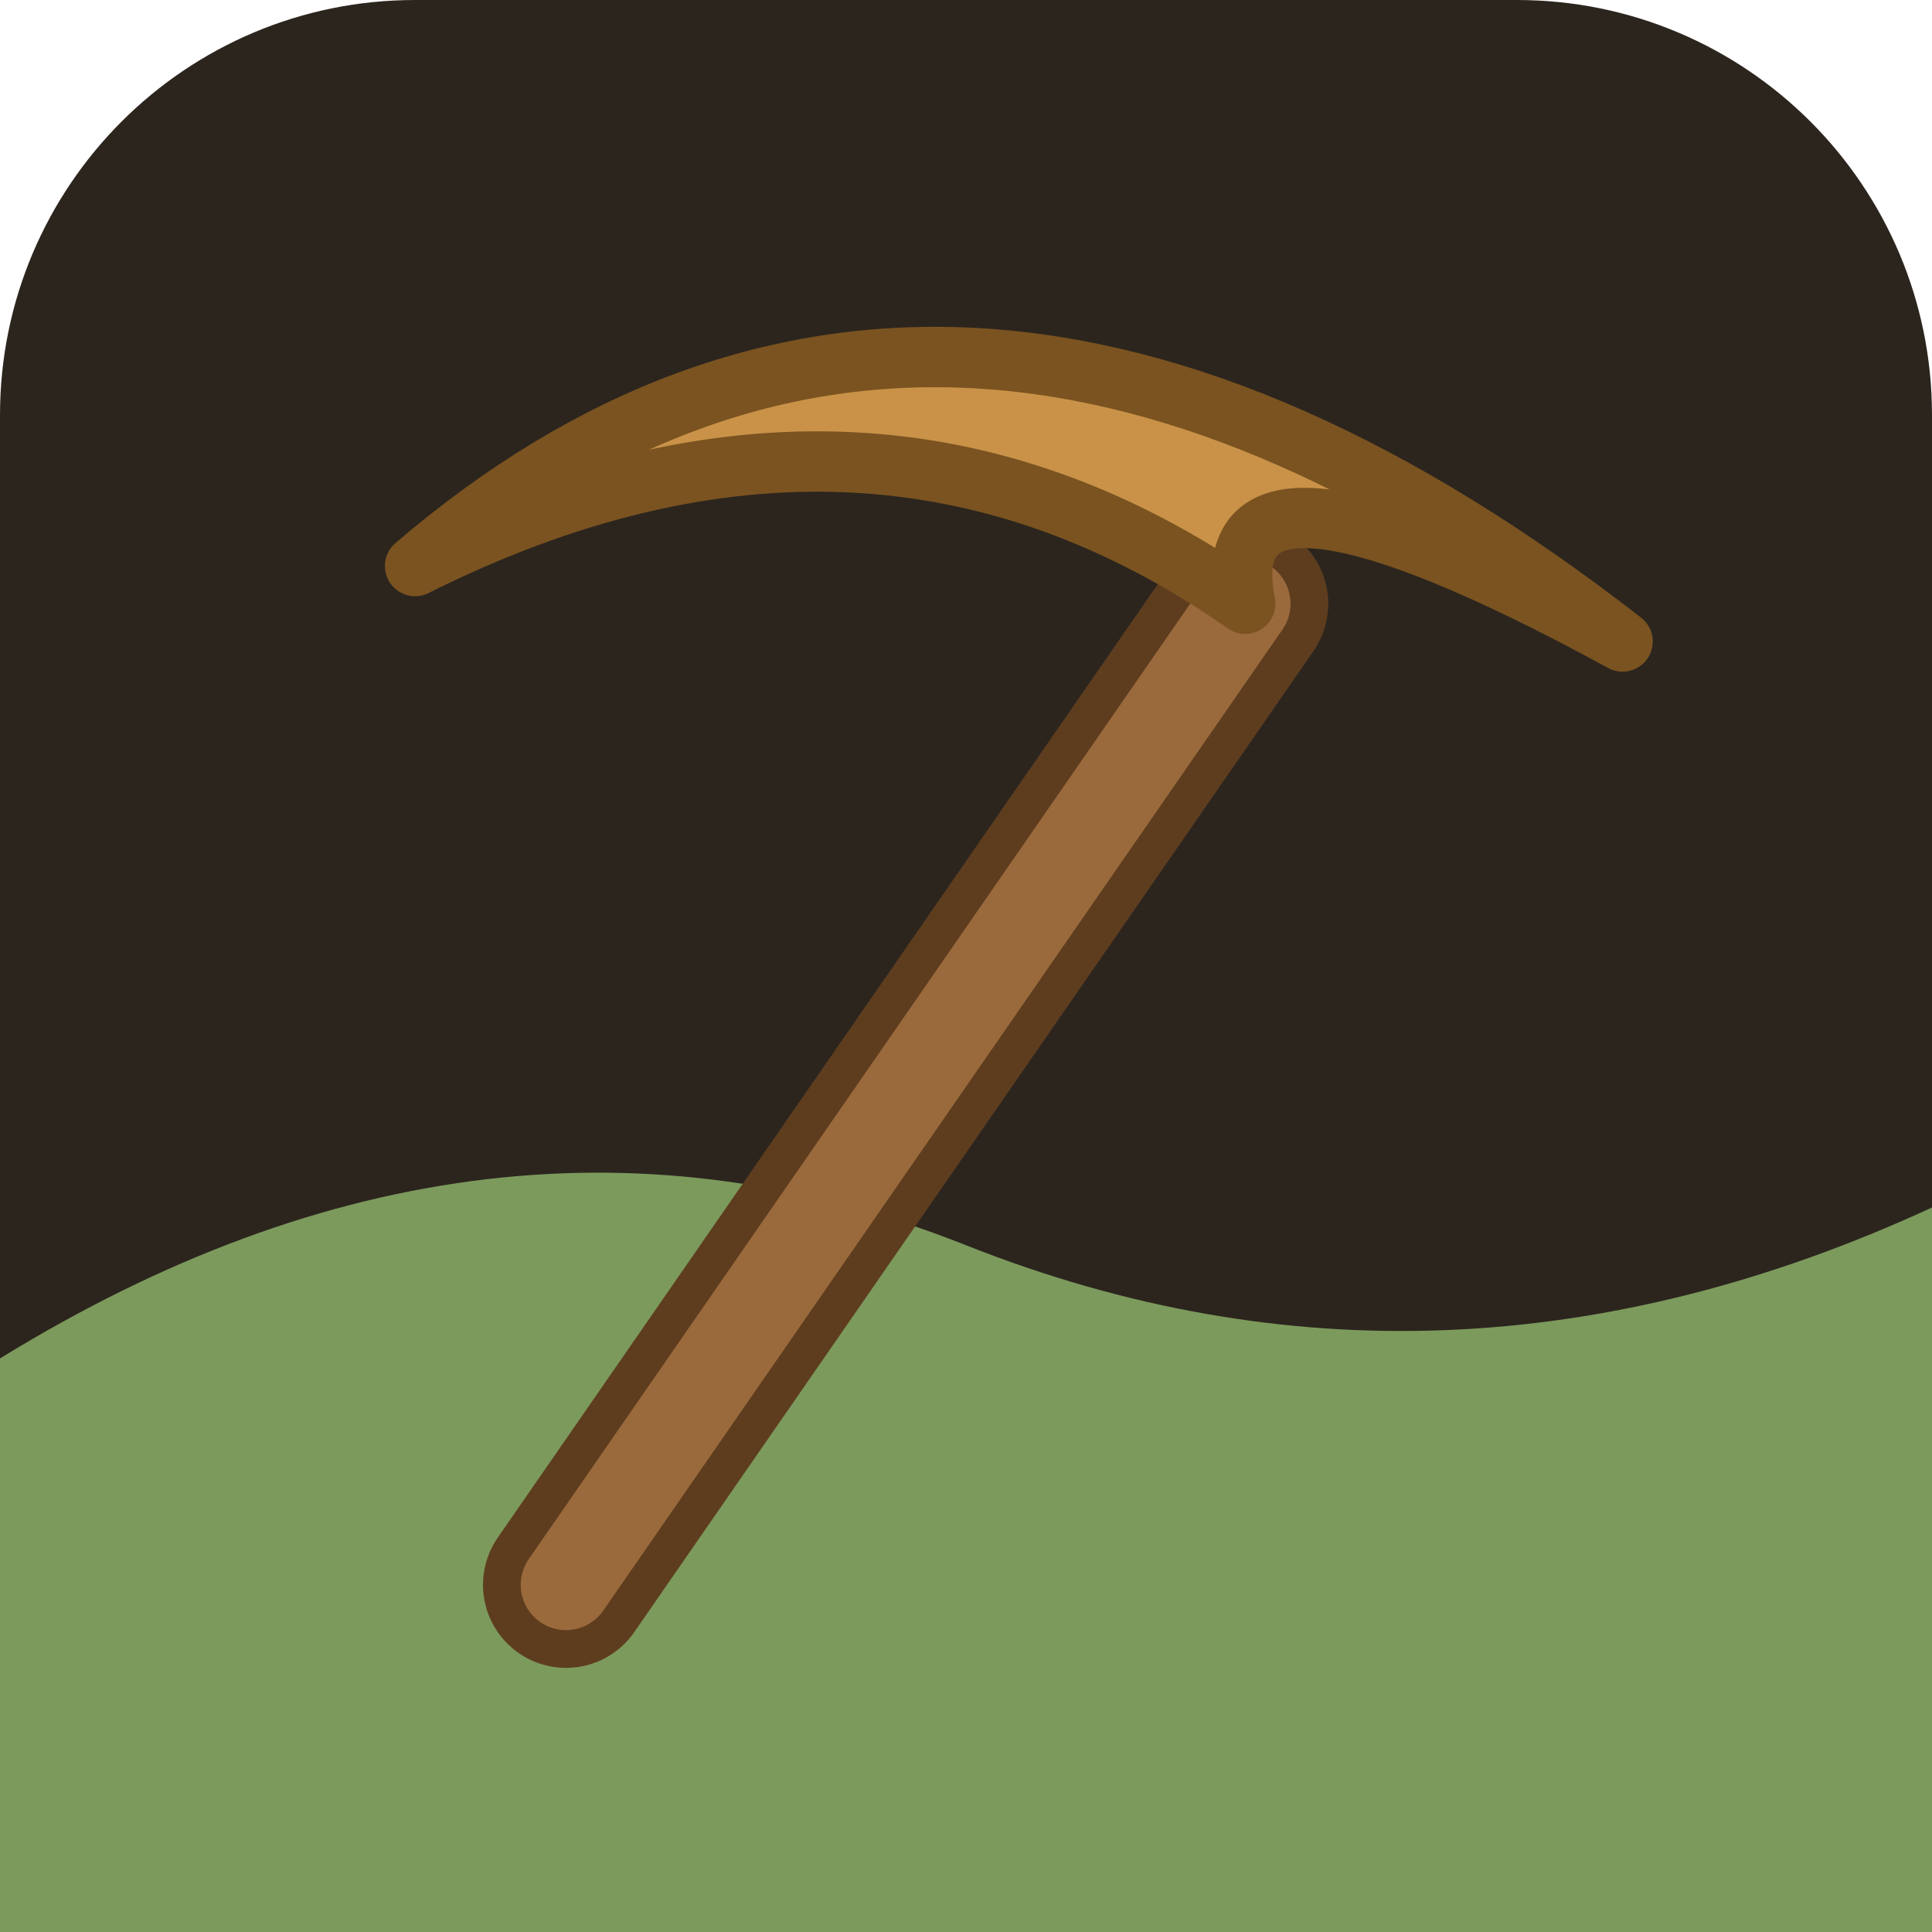
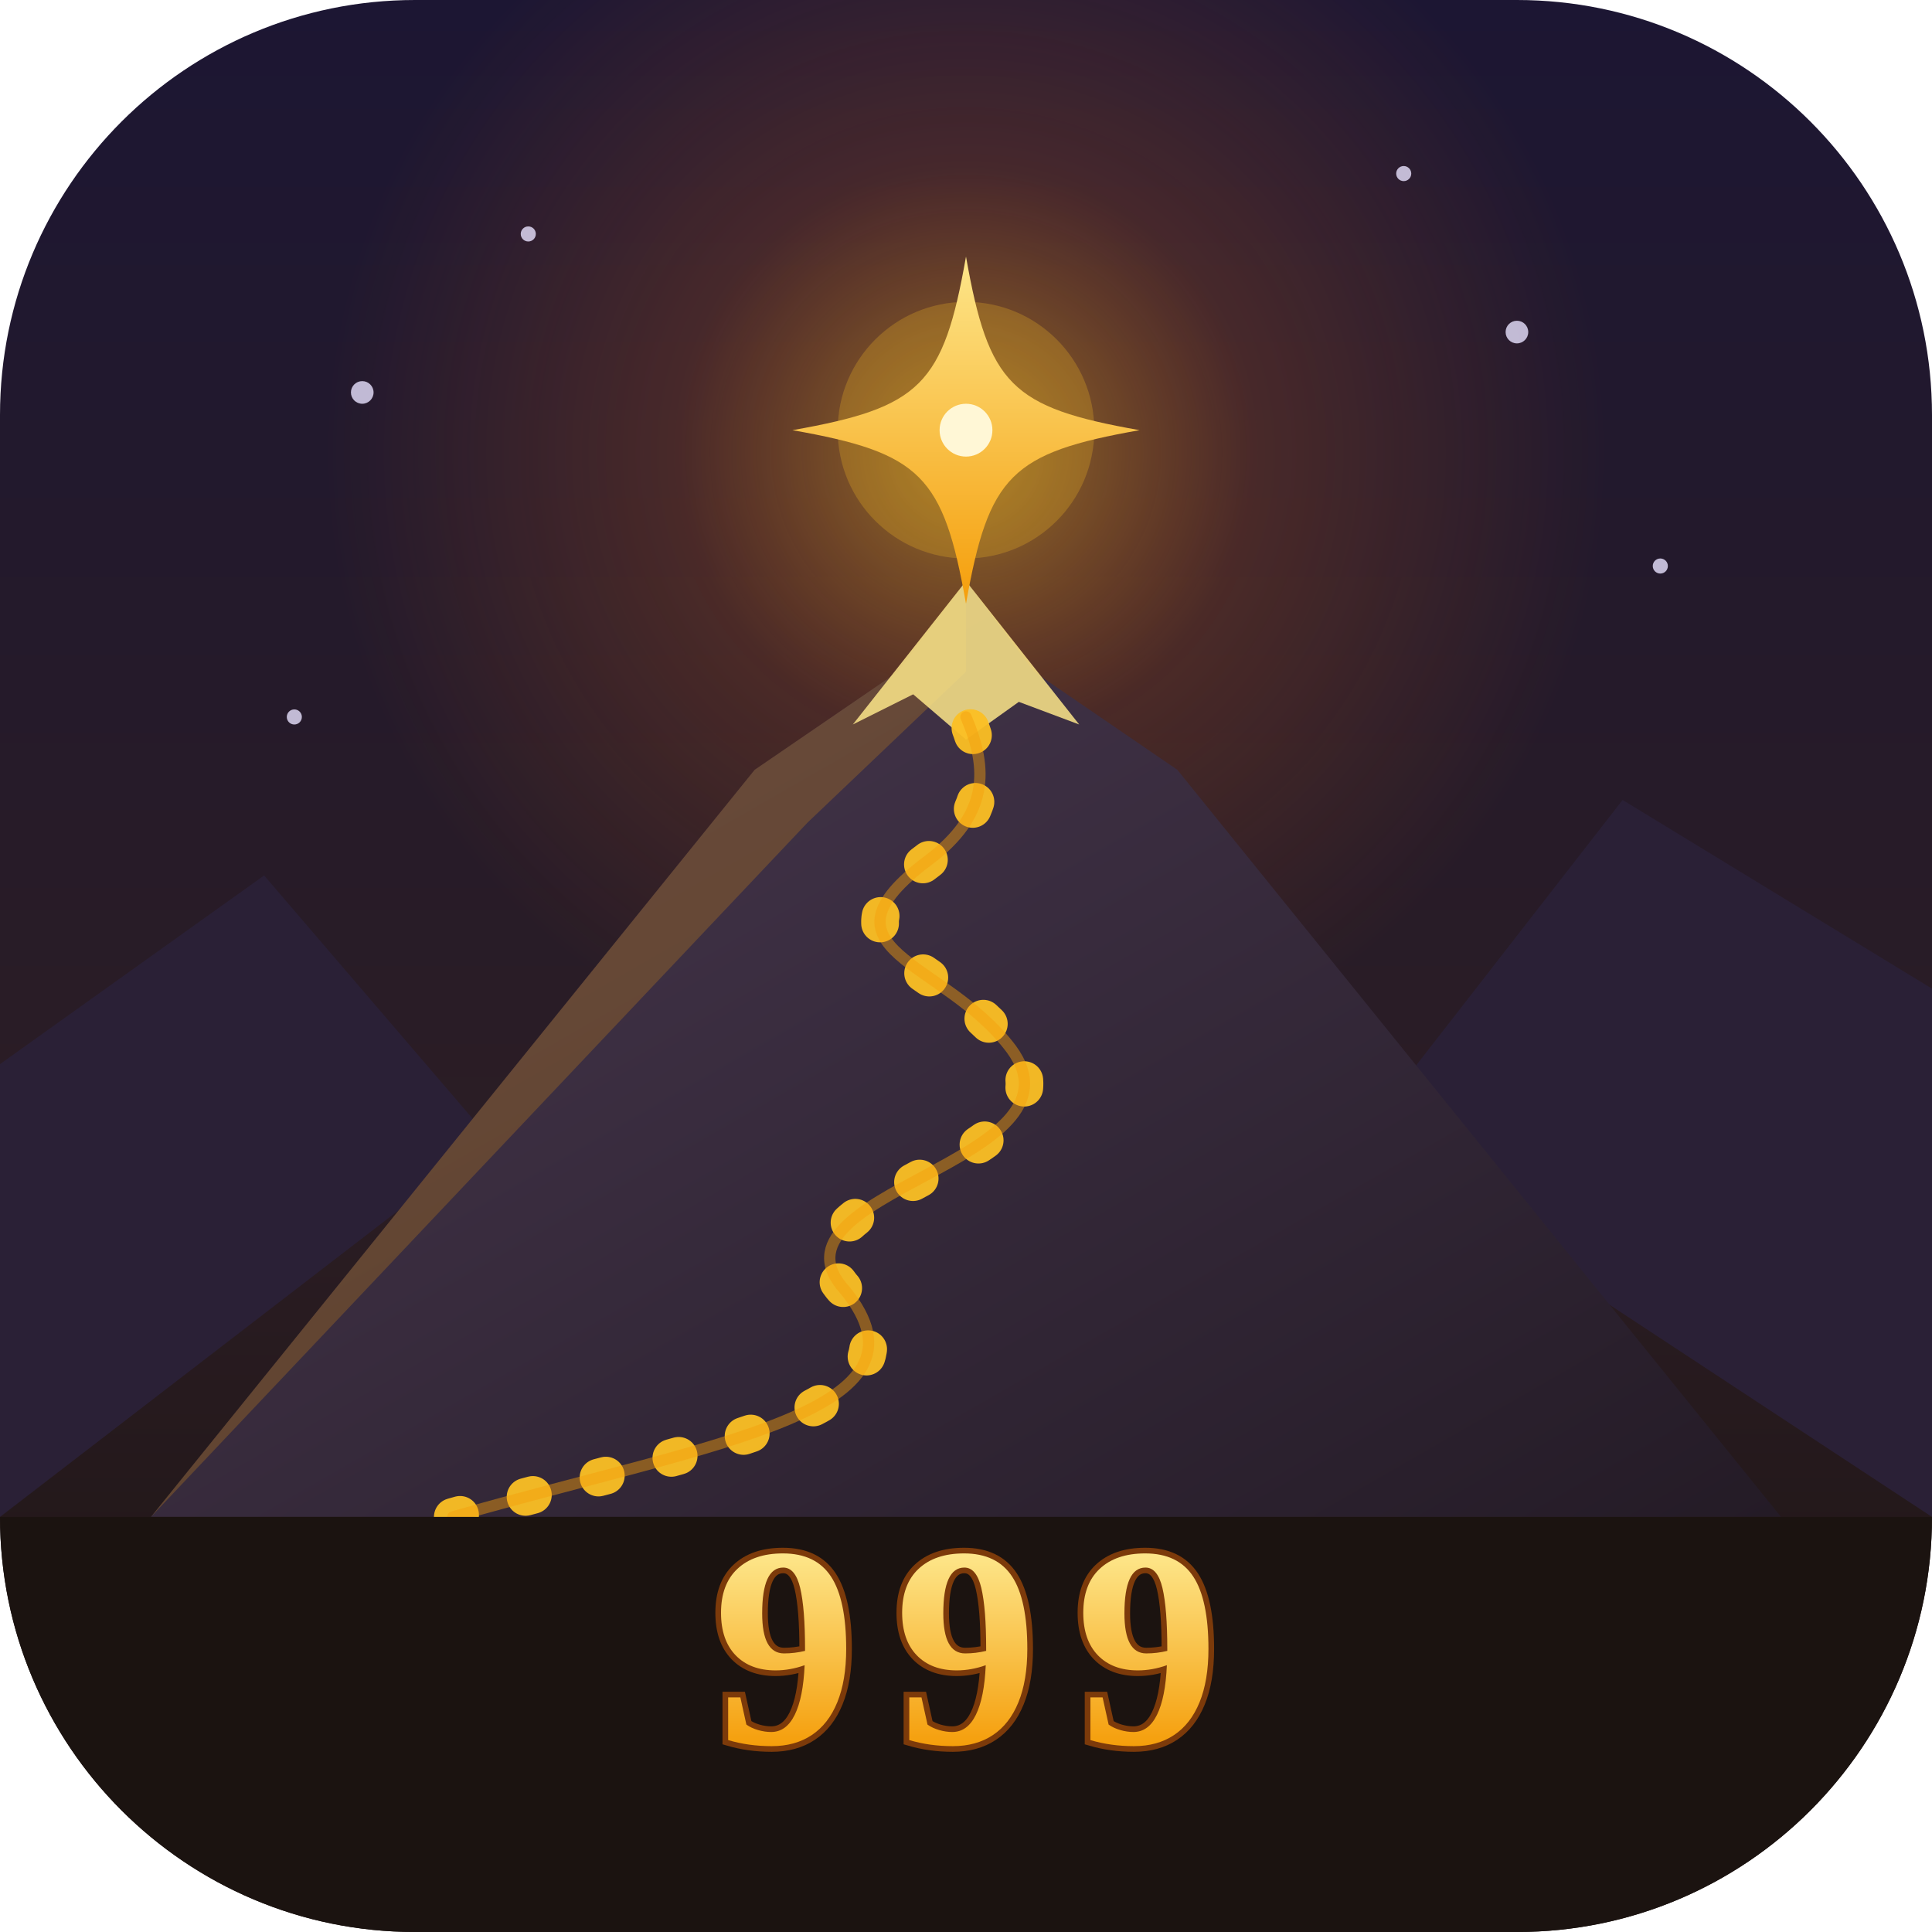
<svg xmlns="http://www.w3.org/2000/svg" viewBox="0 0 512 512">
-   <rect width="512" height="512" rx="110" fill="#2c251e" />
-   <path d="M0 360 Q130 280 256 330 T512 320 V512 H0 Z" fill="#7c9a5c" />
-   <g stroke-linecap="round" stroke-linejoin="round">
-     <path d="M150 420 L330 160" stroke="#5e3d1f" stroke-width="44" />
-     <path d="M150 420 L330 160" stroke="#9a6a3c" stroke-width="24" />
-     <path d="M110 150 Q250 30 430 170 Q320 110 330 160 Q230 90 110 150 Z" fill="#c99248" stroke="#7a5320" stroke-width="16" />
+   <clipPath id="round">
+     <rect width="512" height="512" rx="110" />
+   </clipPath>
+   <g clip-path="url(#round)">
+     <defs>
+       <linearGradient id="sky" x1="0" y1="0" x2="0" y2="1">
+         <stop offset="0" stop-color="#1c1633" />
+         <stop offset="0.6" stop-color="#2b1d24" />
+         <stop offset="1" stop-color="#1b1310" />
+       </linearGradient>
+       <radialGradient id="glow" cx="256" cy="120" r="170" gradientUnits="userSpaceOnUse">
+         <stop offset="0" stop-color="#fbbf24" stop-opacity="0.55" />
+         <stop offset="0.45" stop-color="#f97316" stop-opacity="0.18" />
+         <stop offset="1" stop-color="#f97316" stop-opacity="0" />
+       </radialGradient>
+       <linearGradient id="rock" x1="0" y1="0" x2="1" y2="1">
+         <stop offset="0" stop-color="#4a3a52" />
+         <stop offset="1" stop-color="#241b26" />
+       </linearGradient>
+       <linearGradient id="gold" x1="0" y1="0" x2="0" y2="1">
+         <stop offset="0" stop-color="#fde68a" />
+         <stop offset="1" stop-color="#f59e0b" />
+       </linearGradient>
+     </defs>
+     <rect width="512" height="512" fill="url(#sky)" />
+     <rect width="512" height="512" fill="url(#glow)" />
+     <g fill="#e9e2ff" opacity="0.8">
+       <circle cx="96" cy="104" r="3" />
+       <circle cx="140" cy="62" r="2" />
+       <circle cx="402" cy="88" r="3" />
+       <circle cx="440" cy="150" r="2" />
+       <circle cx="78" cy="190" r="2" />
+       <circle cx="372" cy="46" r="2" />
+     </g>
+     <g transform="translate(0 -18)">
+       <path d="M0 420 L0 300 L70 250 L130 320 Z" fill="#2a2036" />
+       <path d="M512 420 L512 280 L430 230 L360 320 Z" fill="#2a2036" />
+       <path d="M40 420 L200 222 L238 196 L256 172 L274 196 L312 222 L472 420 Z" fill="url(#rock)" />
+       <path d="M40 420 L200 222 L238 196 L256 172 L256 196 L214 236 Z" fill="#f59e0b" opacity="0.22" />
+       <path d="M226 210 L256 172 L286 210 L270 204 L256 214 L242 202 Z" fill="#fde68a" opacity="0.85" />
+       <path d="M120 420 C190 400 250 392 224 360 C200 334 290 326 268 296 C250 272 214 270 246 246 C262 234 262 222 256 208" fill="none" stroke="#fbbf24" stroke-width="10" stroke-linecap="round" stroke-dasharray="2 18" opacity="0.95" />
+       <path d="M120 420 C190 400 250 392 224 360 C200 334 290 326 268 296 C250 272 214 270 246 246 C262 234 262 222 256 208" fill="none" stroke="#f59e0b" stroke-width="3" stroke-linecap="round" opacity="0.45" />
+     </g>
+     <g transform="translate(256 114)">
+       <circle r="34" fill="#fbbf24" opacity="0.25" />
+       <path d="M0 -46 C6 -12 12 -6 46 0 C12 6 6 12 0 46 C-6 12 -12 6 -46 0 C-12 -6 -6 -12 0 -46 Z" fill="url(#gold)" />
+       <circle r="7" fill="#fff7d6" />
+     </g>
+     <rect x="0" y="402" width="512" height="110" fill="#1b1310" />
+     <text x="256" y="462" text-anchor="middle" font-family="Georgia, 'Times New Roman', serif" font-weight="700" font-size="76" letter-spacing="10" fill="url(#gold)" stroke="#7c3a0a" stroke-width="3" paint-order="stroke">999</text>
  </g>
</svg>
